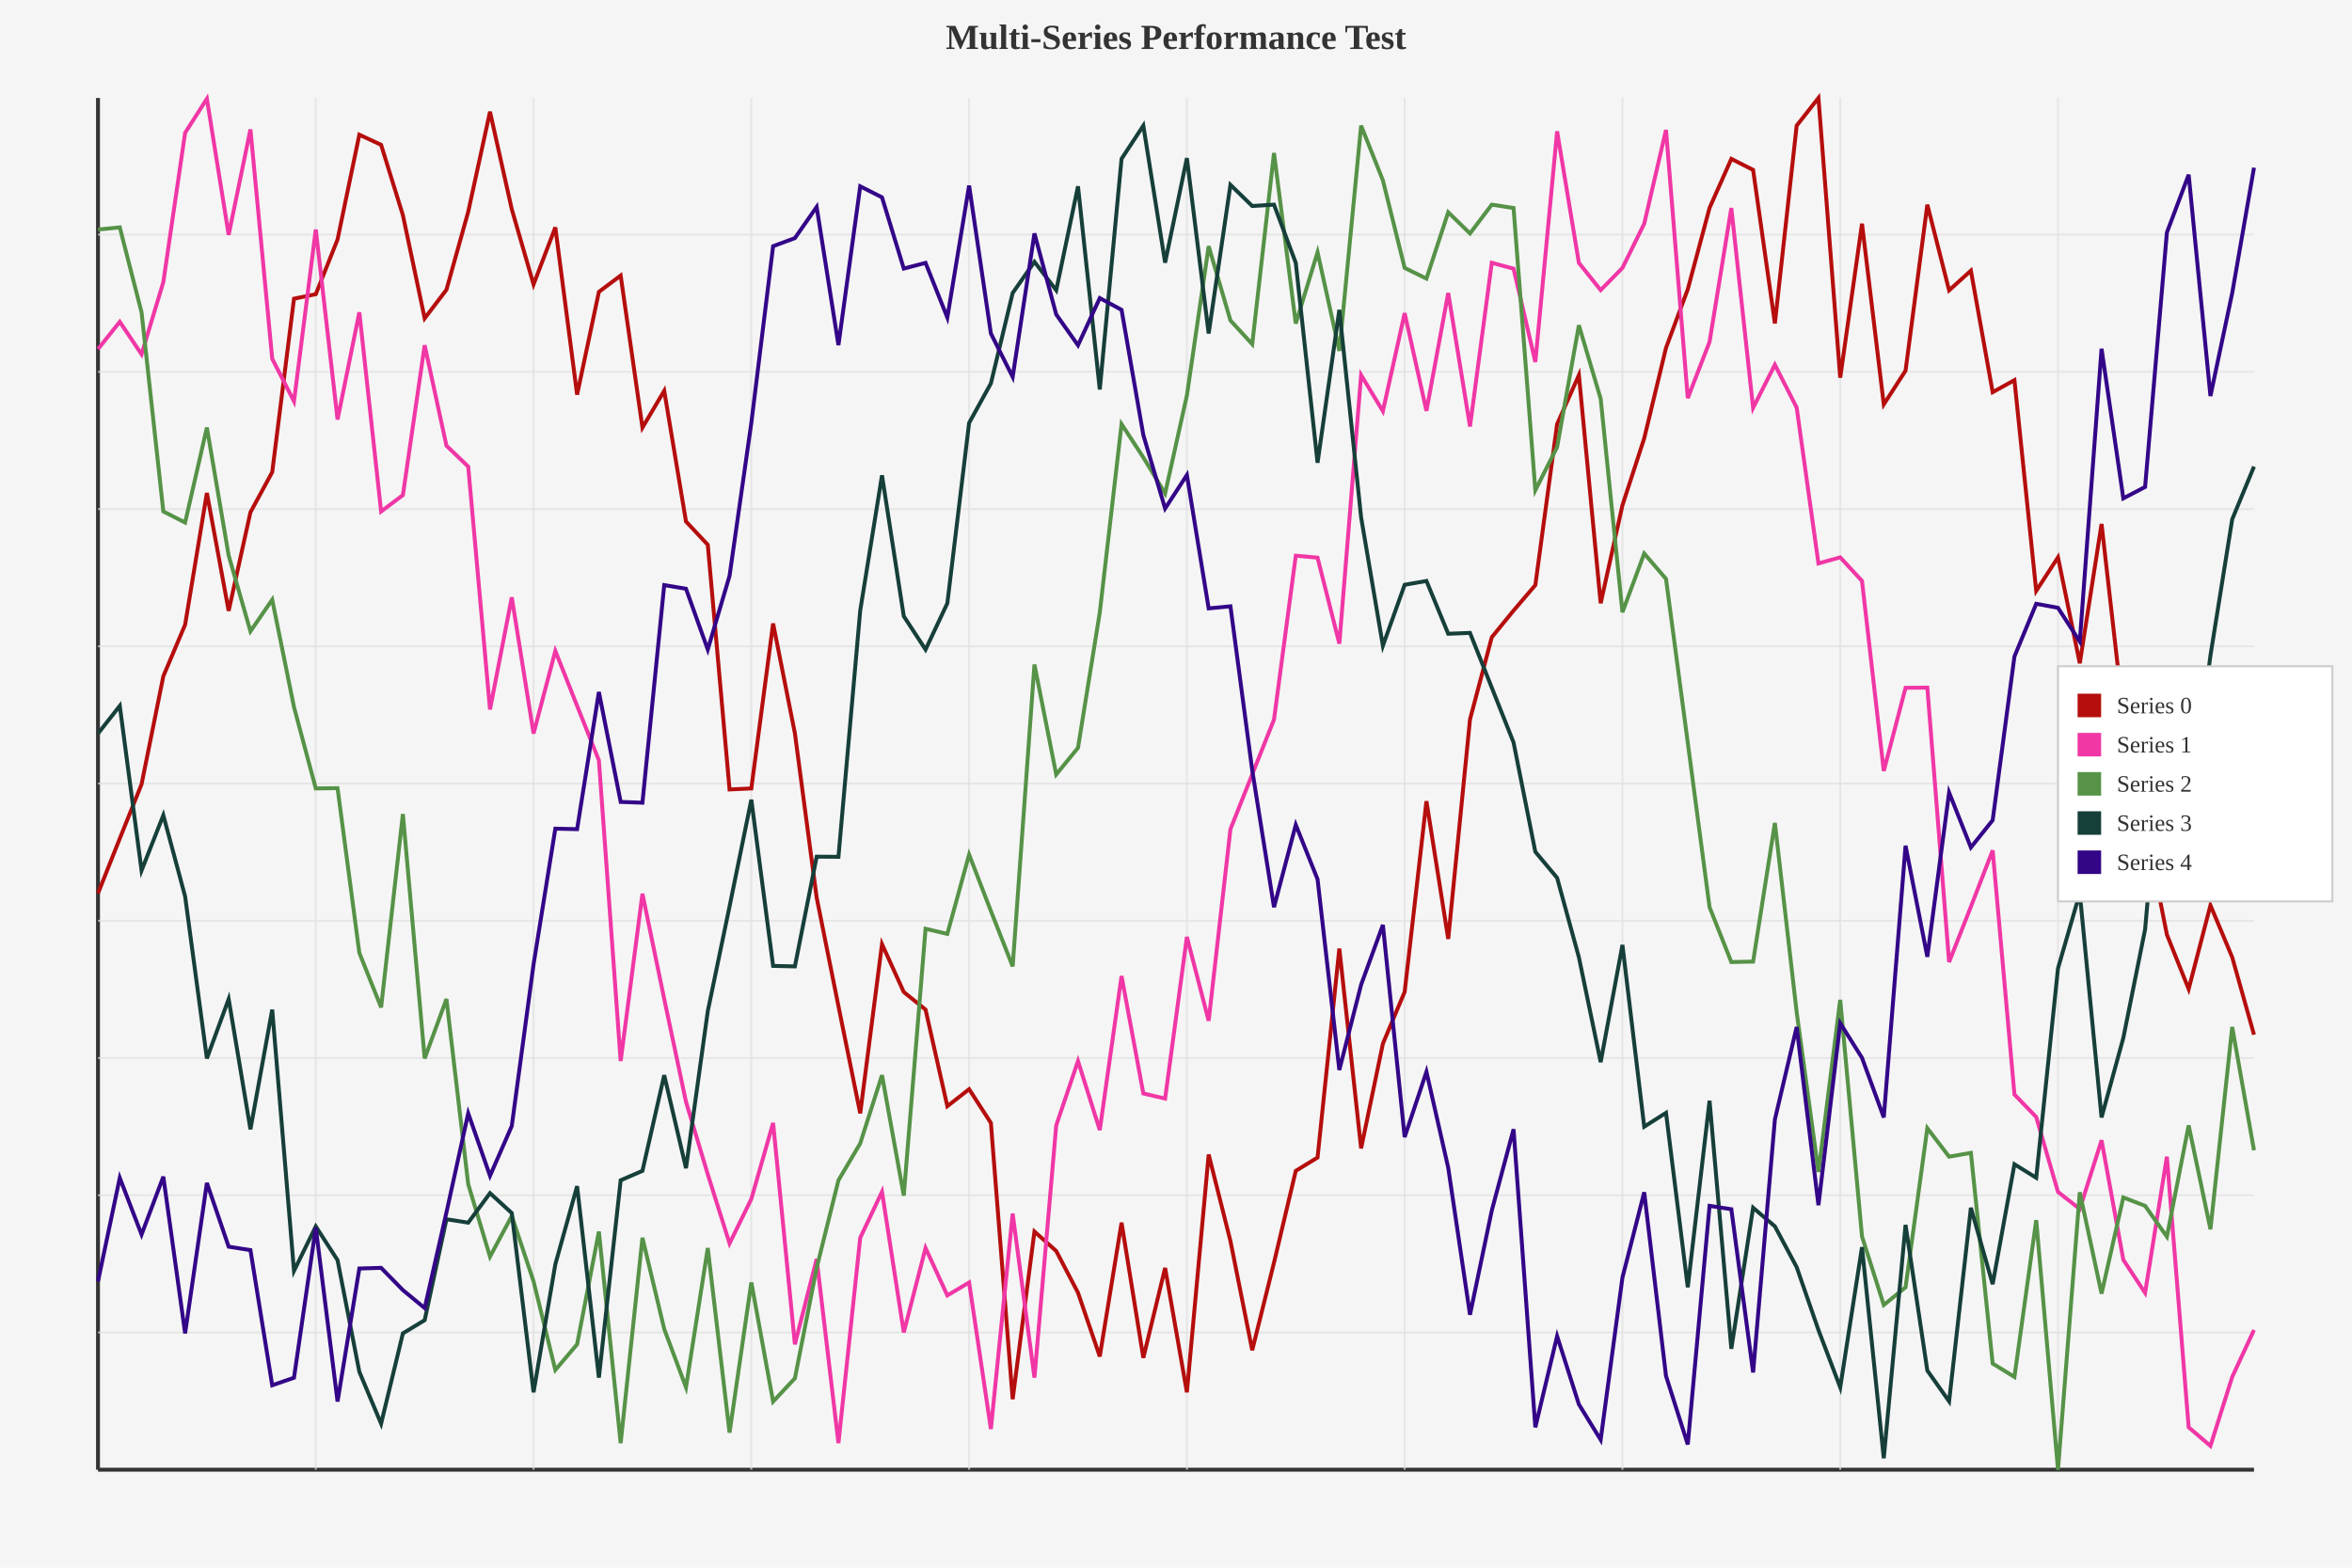
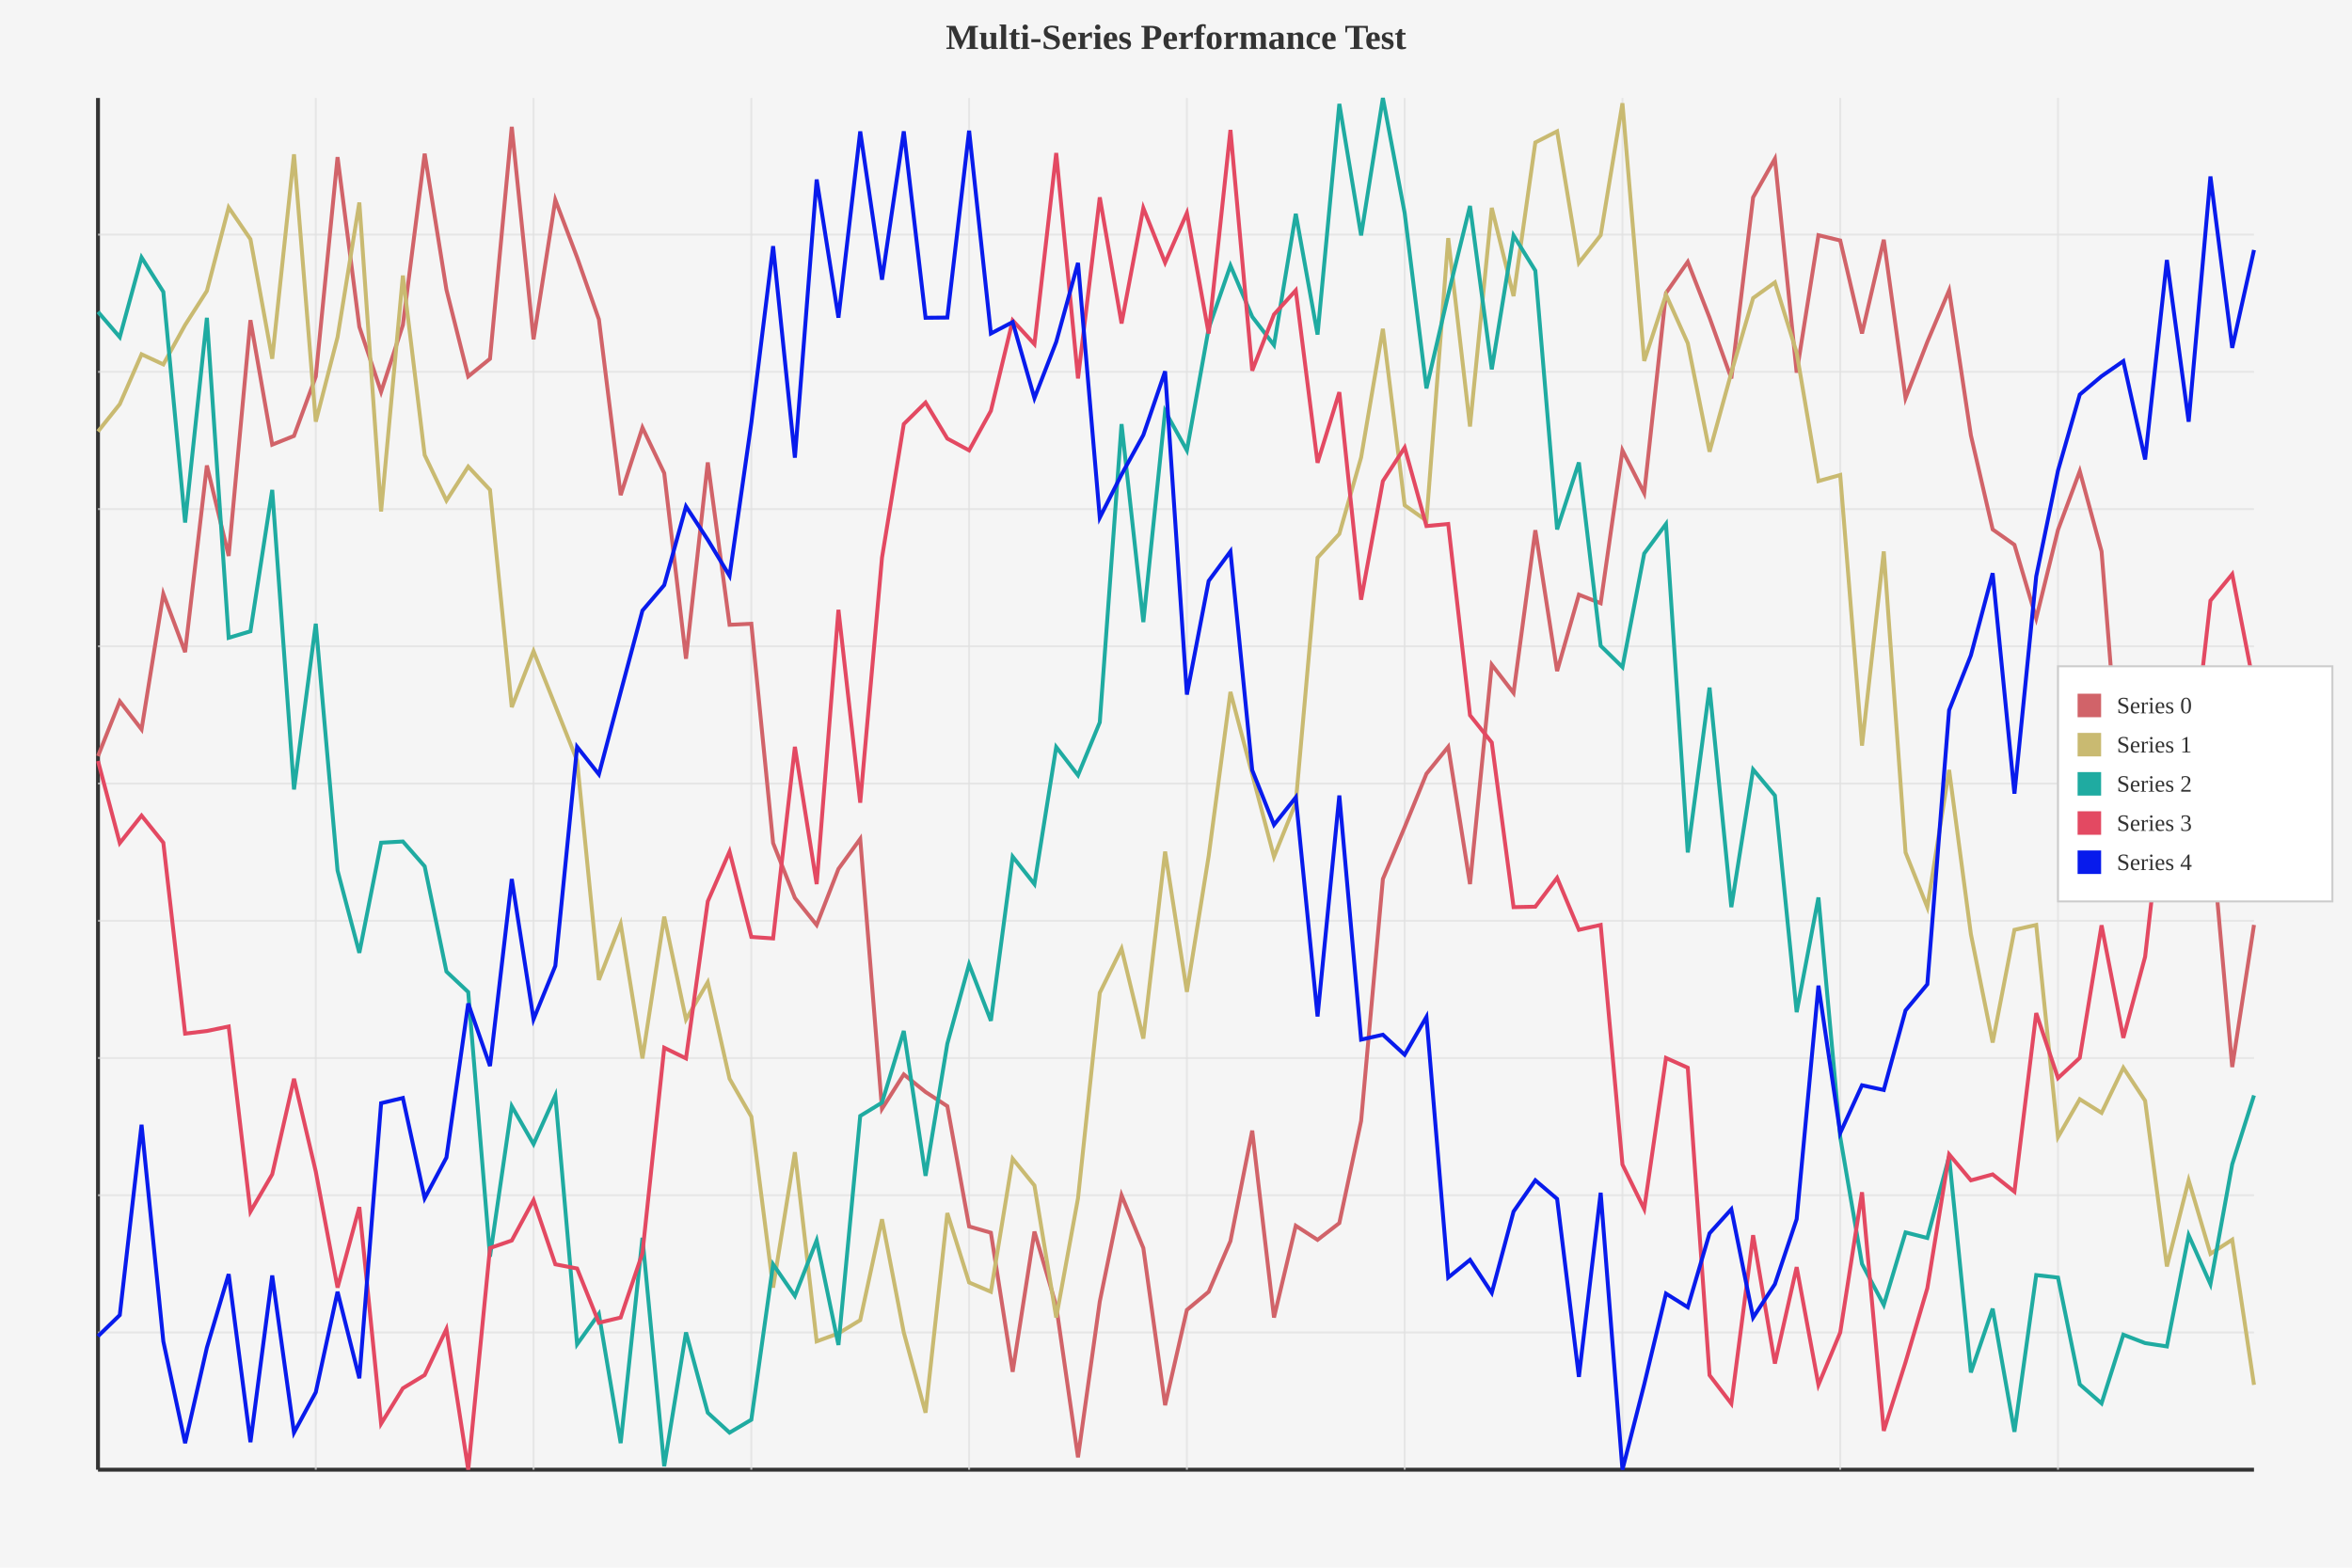
<svg xmlns="http://www.w3.org/2000/svg" width="1200" height="800" viewBox="0 0 1200 800">
  <rect width="100%" height="100%" fill="rgb(245,245,245)" />
  <line x1="50" y1="50" x2="50" y2="750" stroke="rgb(51,51,51)" stroke-width="2" />
  <line x1="50" y1="750" x2="1150" y2="750" stroke="rgb(51,51,51)" stroke-width="2" />
  <line x1="50" y1="679.97" x2="1150" y2="679.97" stroke="rgb(224,224,224)" stroke-width="1.0" opacity="0.7" />
  <line x1="50" y1="609.94" x2="1150" y2="609.94" stroke="rgb(224,224,224)" stroke-width="1.0" opacity="0.7" />
  <line x1="50" y1="539.91" x2="1150" y2="539.91" stroke="rgb(224,224,224)" stroke-width="1.0" opacity="0.7" />
  <line x1="50" y1="469.88" x2="1150" y2="469.88" stroke="rgb(224,224,224)" stroke-width="1.0" opacity="0.7" />
  <line x1="50" y1="399.85" x2="1150" y2="399.85" stroke="rgb(224,224,224)" stroke-width="1.0" opacity="0.7" />
  <line x1="50" y1="329.82" x2="1150" y2="329.82" stroke="rgb(224,224,224)" stroke-width="1.0" opacity="0.7" />
  <line x1="50" y1="259.79" x2="1150" y2="259.79" stroke="rgb(224,224,224)" stroke-width="1.0" opacity="0.7" />
  <line x1="50" y1="189.76" x2="1150" y2="189.76" stroke="rgb(224,224,224)" stroke-width="1.0" opacity="0.7" />
  <line x1="50" y1="119.73" x2="1150" y2="119.73" stroke="rgb(224,224,224)" stroke-width="1.0" opacity="0.7" />
  <line x1="161.11" y1="50" x2="161.11" y2="750" stroke="rgb(224,224,224)" stroke-width="1.0" opacity="0.7" />
  <line x1="272.22" y1="50" x2="272.22" y2="750" stroke="rgb(224,224,224)" stroke-width="1.0" opacity="0.7" />
  <line x1="383.33" y1="50" x2="383.33" y2="750" stroke="rgb(224,224,224)" stroke-width="1.0" opacity="0.7" />
  <line x1="494.44" y1="50" x2="494.44" y2="750" stroke="rgb(224,224,224)" stroke-width="1.0" opacity="0.7" />
  <line x1="605.56" y1="50" x2="605.56" y2="750" stroke="rgb(224,224,224)" stroke-width="1.0" opacity="0.7" />
  <line x1="716.67" y1="50" x2="716.67" y2="750" stroke="rgb(224,224,224)" stroke-width="1.0" opacity="0.7" />
  <line x1="827.78" y1="50" x2="827.78" y2="750" stroke="rgb(224,224,224)" stroke-width="1.0" opacity="0.7" />
  <line x1="938.89" y1="50" x2="938.89" y2="750" stroke="rgb(224,224,224)" stroke-width="1.0" opacity="0.7" />
  <line x1="1050.00" y1="50" x2="1050.00" y2="750" stroke="rgb(224,224,224)" stroke-width="1.0" opacity="0.7" />
-   <path d="M 50,455.877 L 61.111,427.912 L 72.222,400.226 L 83.333,345.084 L 94.444,318.781 L 105.556,251.551 L 116.667,311.716 L 127.778,261.413 L 138.889,240.925 L 150,152.416 L 161.111,150.134 L 172.222,122.196 L 183.333,68.741 L 194.444,73.918 L 205.556,109.803 L 216.667,162.453 L 227.778,147.865 L 238.889,108.062 L 250,57.029 L 261.111,106.764 L 272.222,145.141 L 283.333,116.033 L 294.444,201.389 L 305.556,148.948 L 316.667,140.613 L 327.778,218.203 L 338.889,199.427 L 350,266.13 L 361.111,278.004 L 372.222,402.865 L 383.333,402.341 L 394.444,318.176 L 405.556,374.187 L 416.667,458.047 L 427.778,513.453 L 438.889,568.144 L 450,481.794 L 461.111,506.253 L 472.222,515.223 L 483.333,564.498 L 494.444,555.824 L 505.556,573.045 L 516.667,714.029 L 527.778,628.477 L 538.889,638.404 L 550,659.673 L 561.111,692.212 L 572.222,623.927 L 583.333,692.904 L 594.444,647.045 L 605.556,710.485 L 616.667,589.162 L 627.778,633.32 L 638.889,689.012 L 650,644.332 L 661.111,597.489 L 672.222,590.689 L 683.333,484.081 L 694.444,586.021 L 705.556,532.595 L 716.667,506.135 L 727.778,408.862 L 738.889,479.152 L 750,367.131 L 761.111,325.187 L 772.222,311.582 L 783.333,298.578 L 794.444,216.417 L 805.556,191.412 L 816.667,307.851 L 827.778,257.836 L 838.889,223.666 L 850,177.531 L 861.111,147.623 L 872.222,106.089 L 883.333,81.077 L 894.444,86.702 L 905.556,165.066 L 916.667,64.117 L 927.778,50 L 938.889,192.744 L 950,114.162 L 961.111,206.366 L 972.222,189.155 L 983.333,104.439 L 994.444,148.169 L 1005.556,138.11 L 1016.667,200.136 L 1027.778,193.988 L 1038.889,301.525 L 1050,284.411 L 1061.111,338.479 L 1072.222,267.387 L 1083.333,364.991 L 1094.444,420.925 L 1105.556,476.928 L 1116.667,504.709 L 1127.778,461.973 L 1138.889,488.505 L 1150,528.018" fill="none" stroke="rgb(181,14,13)" stroke-width="2" />
-   <path d="M 50,178.146 L 61.111,164.214 L 72.222,180.789 L 83.333,143.947 L 94.444,67.785 L 105.556,50.405 L 116.667,119.853 L 127.778,66.044 L 138.889,183.083 L 150,204.806 L 161.111,117.129 L 172.222,214.075 L 183.333,159.371 L 194.444,260.996 L 205.556,252.66 L 216.667,176.185 L 227.778,227.439 L 238.889,238.118 L 250,362.04 L 261.111,304.823 L 272.222,374.329 L 283.333,332.182 L 294.444,360.181 L 305.556,388.017 L 316.667,541.465 L 327.778,456.096 L 338.889,509.806 L 350,562.277 L 361.111,599.259 L 372.222,634.528 L 383.333,611.848 L 394.444,573.045 L 405.556,686.017 L 416.667,642.483 L 427.778,736.446 L 438.889,631.661 L 450,608.176 L 461.111,679.951 L 472.222,636.88 L 483.333,661.051 L 494.444,654.461 L 505.556,729.222 L 516.667,619.314 L 527.778,703.018 L 538.889,574.302 L 550,541.465 L 561.111,576.683 L 572.222,498.087 L 583.333,558.009 L 594.444,560.607 L 605.556,478.123 L 616.667,520.91 L 627.778,423.128 L 638.889,395.143 L 650,367.205 L 661.111,283.57 L 672.222,284.572 L 683.333,328.465 L 694.444,191.412 L 705.556,209.809 L 716.667,159.794 L 727.778,209.66 L 738.889,149.519 L 750,217.653 L 761.111,134.101 L 772.222,137.101 L 783.333,184.744 L 794.444,67.024 L 805.556,134.147 L 816.667,148.042 L 827.778,136.72 L 838.889,114.162 L 850,66.306 L 861.111,203.161 L 872.222,174.469 L 883.333,106.151 L 894.444,208.14 L 905.556,186.13 L 916.667,207.994 L 927.778,287.519 L 938.889,284.411 L 950,296.461 L 961.111,393.441 L 972.222,350.985 L 983.333,350.895 L 994.444,490.934 L 1005.556,462.691 L 1016.667,433.961 L 1027.778,558.535 L 1038.889,570.036 L 1050,608.268 L 1061.111,616.966 L 1072.222,581.896 L 1083.333,642.909 L 1094.444,659.756 L 1105.556,590.249 L 1116.667,728.371 L 1127.778,737.855 L 1138.889,702.645 L 1150,678.694" fill="none" stroke="rgb(240,55,165)" stroke-width="2" />
-   <path d="M 50,117.129 L 61.111,116.033 L 72.222,159.371 L 83.333,260.996 L 94.444,266.666 L 105.556,218.203 L 116.667,283.463 L 127.778,322.154 L 138.889,306.016 L 150,360.847 L 161.111,402.341 L 172.222,402.212 L 183.333,486.235 L 194.444,514.071 L 205.556,415.411 L 216.667,540.132 L 227.778,509.806 L 238.889,604.295 L 250,641.276 L 261.111,620.522 L 272.222,653.866 L 283.333,699.099 L 294.444,686.017 L 305.556,628.477 L 316.667,736.446 L 327.778,631.661 L 338.889,678.206 L 350,707.963 L 361.111,636.88 L 372.222,731.081 L 383.333,654.461 L 394.444,715.216 L 405.556,703.35 L 416.667,646.994 L 427.778,602.314 L 438.889,583.483 L 450,548.671 L 461.111,610.135 L 472.222,473.973 L 483.333,476.571 L 494.444,436.105 L 505.556,464.886 L 516.667,493.158 L 527.778,339.119 L 538.889,395.217 L 550,381.612 L 561.111,312.584 L 572.222,216.417 L 583.333,233.43 L 594.444,251.827 L 605.556,201.812 L 616.667,125.625 L 627.778,163.525 L 638.889,175.635 L 650,78.077 L 661.111,165.113 L 672.222,128.72 L 683.333,179.072 L 694.444,64.117 L 705.556,92.018 L 716.667,136.72 L 727.778,142.174 L 738.889,108.324 L 750,119.125 L 761.111,104.439 L 772.222,106.151 L 783.333,250.158 L 794.444,228.148 L 805.556,165.976 L 816.667,203.483 L 827.778,312.423 L 838.889,282.455 L 850,295.399 L 861.111,378.997 L 872.222,462.943 L 883.333,490.934 L 894.444,490.703 L 905.556,419.955 L 916.667,516.517 L 927.778,598.048 L 938.889,510.226 L 950,630.972 L 961.111,665.932 L 972.222,656.915 L 983.333,575.72 L 994.444,590.249 L 1005.556,588.311 L 1016.667,695.837 L 1027.778,702.645 L 1038.889,622.67 L 1050,750 L 1061.111,608.417 L 1072.222,660.134 L 1083.333,611.069 L 1094.444,615.357 L 1105.556,631.079 L 1116.667,574.32 L 1127.778,627.306 L 1138.889,524.093 L 1150,587.011" fill="none" stroke="rgb(86,146,71)" stroke-width="2" />
-   <path d="M 50,374.329 L 61.111,360.194 L 72.222,444.217 L 83.333,416.029 L 94.444,457.429 L 105.556,540.132 L 116.667,509.806 L 127.778,576.283 L 138.889,515.223 L 150,648.534 L 161.111,625.854 L 172.222,643.075 L 183.333,700.023 L 194.444,726.519 L 205.556,680.422 L 216.667,673.679 L 227.778,622.182 L 238.889,623.927 L 250,608.869 L 261.111,619.034 L 272.222,710.485 L 283.333,645.186 L 294.444,605.308 L 305.556,703.018 L 316.667,602.314 L 327.778,597.489 L 338.889,548.671 L 350,596.129 L 361.111,515.991 L 372.222,462.565 L 383.333,408.093 L 394.444,492.898 L 405.556,493.158 L 416.667,437.161 L 427.778,437.235 L 438.889,311.582 L 450,242.554 L 461.111,314.459 L 472.222,331.472 L 483.333,307.851 L 494.444,215.818 L 505.556,195.654 L 516.667,149.519 L 527.778,133.617 L 538.889,148.107 L 550,95.083 L 561.111,198.75 L 572.222,81.03 L 583.333,64.117 L 594.444,134.036 L 605.556,80.696 L 616.667,170.186 L 627.778,94.318 L 638.889,105.119 L 650,104.439 L 661.111,134.163 L 672.222,236.152 L 683.333,158.118 L 694.444,264.018 L 705.556,329.537 L 716.667,298.417 L 727.778,296.461 L 738.889,323.411 L 750,322.973 L 761.111,350.895 L 772.222,378.886 L 783.333,434.679 L 794.444,447.967 L 805.556,488.505 L 816.667,542.024 L 827.778,482.214 L 838.889,574.948 L 850,567.89 L 861.111,656.915 L 872.222,561.714 L 883.333,688.291 L 894.444,616.323 L 905.556,625.807 L 916.667,646.621 L 927.778,678.694 L 938.889,707.982 L 950,636.429 L 961.111,744.17 L 972.222,625.075 L 983.333,699.393 L 994.444,715.114 L 1005.556,616.338 L 1016.667,655.318 L 1027.778,594.123 L 1038.889,601.017 L 1050,494.134 L 1061.111,455.778 L 1072.222,570.23 L 1083.333,529.613 L 1094.444,474.254 L 1105.556,348.401 L 1116.667,418.447 L 1127.778,334.52 L 1138.889,264.973 L 1150,238.091" fill="none" stroke="rgb(22,63,58)" stroke-width="2" />
-   <path d="M 50,653.866 L 61.111,601.057 L 72.222,629.993 L 83.333,600.465 L 94.444,680.422 L 105.556,603.649 L 116.667,636.188 L 127.778,637.933 L 138.889,706.91 L 150,703.069 L 161.111,626.449 L 172.222,715.216 L 183.333,647.326 L 194.444,646.994 L 205.556,658.338 L 216.667,667.519 L 227.778,618.701 L 238.889,568.117 L 250,600.027 L 261.111,574.613 L 272.222,492.129 L 283.333,422.868 L 294.444,423.128 L 305.556,353.125 L 316.667,409.223 L 327.778,409.624 L 338.889,298.578 L 350,300.453 L 361.111,331.472 L 372.222,293.845 L 383.333,215.818 L 394.444,125.625 L 405.556,121.507 L 416.667,105.605 L 427.778,176.119 L 438.889,95.083 L 450,100.708 L 461.111,137.054 L 472.222,134.147 L 483.333,162.048 L 494.444,94.702 L 505.556,170.186 L 516.667,192.36 L 527.778,119.125 L 538.889,160.463 L 550,176.181 L 561.111,152.116 L 572.222,158.118 L 583.333,222 L 594.444,259.507 L 605.556,242.393 L 616.667,310.467 L 627.778,309.405 L 638.889,393.003 L 650,462.943 L 661.111,420.904 L 672.222,448.685 L 683.333,546.009 L 694.444,502.511 L 705.556,471.994 L 716.667,580.256 L 727.778,546.936 L 738.889,595.902 L 750,670.921 L 761.111,617.738 L 772.222,576.243 L 783.333,728.371 L 794.444,681.831 L 805.556,716.651 L 816.667,734.718 L 827.778,651.958 L 838.889,608.417 L 850,702.152 L 861.111,737.123 L 872.222,615.357 L 883.333,617.073 L 894.444,700.374 L 905.556,571.282 L 916.667,524.093 L 927.778,615.023 L 938.889,522.146 L 950,539.814 L 961.111,570.23 L 972.222,431.572 L 983.333,488.26 L 994.444,404.425 L 1005.556,432.453 L 1016.667,418.556 L 1027.778,335.003 L 1038.889,308.121 L 1050,310.168 L 1061.111,327.397 L 1072.222,177.978 L 1083.333,254.311 L 1094.444,248.483 L 1105.556,118.673 L 1116.667,89.155 L 1127.778,202.101 L 1138.889,149.511 L 1150,85.557" fill="none" stroke="rgb(51,6,136)" stroke-width="2" />
+   <path d="M 50,385.847 L 61.111,357.882 L 72.222,372.214 L 83.333,303.066 L 94.444,332.787 L 105.556,237.545 L 116.667,283.704 L 127.778,163.371 L 138.889,226.919 L 150,222.446 L 161.111,192.152 L 172.222,80.178 L 183.333,166.783 L 194.444,199.971 L 205.556,165.827 L 216.667,78.417 L 227.778,147.865 L 238.889,192.098 L 250,183.083 L 261.111,64.746 L 272.222,173.153 L 283.333,102.027 L 294.444,131.359 L 305.556,162.954 L 316.667,252.66 L 327.778,218.203 L 338.889,241.445 L 350,336.16 L 361.111,235.986 L 372.222,318.829 L 383.333,318.305 L 394.444,430.223 L 405.556,458.223 L 416.667,472.053 L 427.778,443.423 L 438.889,428.084 L 450,565.83 L 461.111,548.271 L 472.222,557.241 L 483.333,564.498 L 494.444,625.854 L 505.556,629.069 L 516.667,700.023 L 527.778,628.477 L 538.889,666.416 L 550,743.708 L 561.111,664.2 L 572.222,609.921 L 583.333,636.88 L 594.444,717.075 L 605.556,668.467 L 616.667,659.192 L 627.778,633.32 L 638.889,576.964 L 650,672.344 L 661.111,625.501 L 672.222,632.707 L 683.333,624.141 L 694.444,572.015 L 705.556,448.559 L 716.667,422.099 L 727.778,394.856 L 738.889,381.11 L 750,451.167 L 761.111,339.193 L 772.222,353.6 L 783.333,270.566 L 794.444,342.471 L 805.556,303.46 L 816.667,307.851 L 827.778,229.824 L 838.889,251.678 L 850,149.519 L 861.111,133.617 L 872.222,162.113 L 883.333,193.125 L 894.444,100.708 L 905.556,81.03 L 916.667,190.171 L 927.778,120.03 L 938.889,122.714 L 950,170.186 L 961.111,122.33 L 972.222,203.161 L 983.333,174.469 L 994.444,148.169 L 1005.556,222.146 L 1016.667,270.166 L 1027.778,278.024 L 1038.889,315.531 L 1050,270.405 L 1061.111,240.437 L 1072.222,281.393 L 1083.333,421.015 L 1094.444,406.919 L 1105.556,448.916 L 1116.667,448.685 L 1127.778,419.955 L 1138.889,544.529 L 1150,471.994" fill="none" stroke="rgb(209,99,105)" stroke-width="2" />
+   <path d="M 50,220.164 L 61.111,206.232 L 72.222,180.789 L 83.333,185.965 L 94.444,165.827 L 105.556,148.447 L 116.667,105.847 L 127.778,122.068 L 138.889,183.083 L 150,78.752 L 161.111,215.171 L 172.222,172.057 L 183.333,103.347 L 194.444,260.996 L 205.556,140.613 L 216.667,232.209 L 227.778,255.451 L 238.889,238.118 L 250,249.992 L 261.111,360.847 L 272.222,332.311 L 283.333,360.194 L 294.444,388.193 L 305.556,500.065 L 316.667,471.435 L 327.778,540.132 L 338.889,467.788 L 350,520.259 L 361.111,501.217 L 372.222,550.492 L 383.333,569.83 L 394.444,657.081 L 405.556,587.975 L 416.667,684.501 L 427.778,680.422 L 438.889,673.679 L 450,622.182 L 461.111,679.951 L 472.222,720.916 L 483.333,619.034 L 494.444,654.461 L 505.556,659.192 L 516.667,591.302 L 527.778,604.976 L 538.889,672.344 L 550,611.495 L 561.111,506.653 L 572.222,484.081 L 583.333,529.997 L 594.444,434.553 L 605.556,506.135 L 616.667,436.874 L 627.778,353.098 L 638.889,395.143 L 650,437.235 L 661.111,409.624 L 672.222,284.572 L 683.333,272.441 L 694.444,233.43 L 705.556,167.791 L 716.667,257.836 L 727.778,265.684 L 738.889,121.507 L 750,217.653 L 761.111,106.089 L 772.222,151.107 L 783.333,72.696 L 794.444,67.024 L 805.556,134.147 L 816.667,120.03 L 827.778,52.684 L 838.889,184.192 L 850,150.342 L 861.111,175.149 L 872.222,230.493 L 883.333,190.187 L 894.444,152.116 L 905.556,144.112 L 916.667,179.982 L 927.778,245.501 L 938.889,242.393 L 950,380.497 L 961.111,281.393 L 972.222,435.021 L 983.333,462.943 L 994.444,392.892 L 1005.556,476.697 L 1016.667,532.003 L 1027.778,474.499 L 1038.889,471.994 L 1050,580.256 L 1061.111,560.942 L 1072.222,567.89 L 1083.333,544.867 L 1094.444,561.714 L 1105.556,646.273 L 1116.667,602.317 L 1127.778,639.813 L 1138.889,632.615 L 1150,706.706" fill="none" stroke="rgb(201,186,113)" stroke-width="2" />
+   <path d="M 50,159.147 L 61.111,172.057 L 72.222,131.359 L 83.333,148.948 L 94.444,266.666 L 105.556,162.179 L 116.667,325.481 L 127.778,322.154 L 138.889,249.992 L 150,402.865 L 161.111,318.305 L 172.222,444.229 L 183.333,486.235 L 194.444,430.035 L 205.556,429.417 L 216.667,442.09 L 227.778,495.8 L 238.889,506.253 L 250,641.276 L 261.111,564.498 L 272.222,583.836 L 283.333,559.039 L 294.444,686.017 L 305.556,670.495 L 316.667,736.446 L 327.778,631.661 L 338.889,748.235 L 350,679.951 L 361.111,720.916 L 372.222,731.081 L 383.333,724.491 L 394.444,645.186 L 405.556,661.332 L 416.667,632.988 L 427.778,686.35 L 438.889,569.477 L 450,562.677 L 461.111,526.099 L 472.222,600.027 L 483.333,532.595 L 494.444,492.129 L 505.556,520.91 L 516.667,437.134 L 527.778,451.167 L 538.889,381.211 L 550,395.618 L 561.111,368.608 L 572.222,216.417 L 583.333,317.466 L 594.444,209.809 L 605.556,229.824 L 616.667,167.643 L 627.778,135.513 L 638.889,161.629 L 650,176.119 L 661.111,109.089 L 672.222,170.738 L 683.333,53.018 L 694.444,120.141 L 705.556,50 L 716.667,108.708 L 727.778,198.198 L 738.889,150.342 L 750,105.119 L 761.111,188.475 L 772.222,120.157 L 783.333,138.11 L 794.444,270.166 L 805.556,236.006 L 816.667,329.537 L 827.778,340.435 L 838.889,282.455 L 850,267.387 L 861.111,435.021 L 872.222,350.895 L 883.333,462.922 L 894.444,392.662 L 905.556,405.949 L 916.667,516.517 L 927.778,457.988 L 938.889,580.256 L 950,644.978 L 961.111,665.932 L 972.222,628.903 L 983.333,631.744 L 994.444,590.249 L 1005.556,700.359 L 1016.667,667.825 L 1027.778,730.657 L 1038.889,650.682 L 1050,651.958 L 1061.111,706.459 L 1072.222,716.158 L 1083.333,681.099 L 1094.444,685.387 L 1105.556,687.102 L 1116.667,630.344 L 1127.778,655.318 L 1138.889,594.123 L 1150,559" fill="none" stroke="rgb(31,171,161)" stroke-width="2" />
+   <path d="M 50,388.335 L 61.111,430.223 L 72.222,416.205 L 83.333,430.035 L 94.444,527.459 L 105.556,526.126 L 116.667,523.812 L 127.778,618.301 L 138.889,599.259 L 150,550.492 L 161.111,597.842 L 172.222,657.081 L 183.333,615.987 L 194.444,726.519 L 205.556,708.434 L 216.667,701.691 L 227.778,678.206 L 238.889,749.981 L 250,636.88 L 261.111,633.039 L 272.222,612.443 L 283.333,645.186 L 294.444,647.326 L 305.556,675.006 L 316.667,672.344 L 327.778,639.507 L 338.889,534.665 L 350,540.105 L 361.111,459.967 L 372.222,434.553 L 383.333,478.123 L 394.444,478.892 L 405.556,381.11 L 416.667,451.167 L 427.778,311.181 L 438.889,409.624 L 450,284.572 L 461.111,216.417 L 472.222,205.418 L 483.333,223.815 L 494.444,229.824 L 505.556,209.66 L 516.667,163.525 L 527.778,175.635 L 538.889,78.077 L 550,193.125 L 561.111,100.708 L 572.222,165.066 L 583.333,106.135 L 594.444,134.036 L 605.556,108.708 L 616.667,170.186 L 627.778,66.306 L 638.889,189.155 L 650,160.463 L 661.111,148.169 L 672.222,236.152 L 683.333,200.136 L 694.444,306.036 L 705.556,245.501 L 716.667,228.387 L 727.778,268.449 L 738.889,267.387 L 750,364.991 L 761.111,378.907 L 772.222,462.922 L 783.333,462.691 L 794.444,447.967 L 805.556,474.499 L 816.667,471.994 L 827.778,594.262 L 838.889,616.966 L 850,539.878 L 861.111,544.867 L 872.222,701.774 L 883.333,716.303 L 894.444,630.329 L 905.556,695.837 L 916.667,646.621 L 927.778,706.706 L 938.889,679.97 L 950,608.417 L 961.111,730.164 L 972.222,695.105 L 983.333,657.375 L 994.444,589.061 L 1005.556,602.332 L 1016.667,599.294 L 1027.778,608.129 L 1038.889,516.982 L 1050,550.158 L 1061.111,539.814 L 1072.222,472.188 L 1083.333,529.613 L 1094.444,488.26 L 1105.556,390.419 L 1116.667,404.441 L 1127.778,306.508 L 1138.889,292.985 L 1150,350.139" fill="none" stroke="rgb(227,73,98)" stroke-width="2" />
+   <path d="M 50,681.878 L 61.111,671.087 L 72.222,573.969 L 83.333,684.501 L 94.444,736.446 L 105.556,687.685 L 116.667,650.194 L 127.778,735.975 L 138.889,650.886 L 150,731.081 L 161.111,710.485 L 172.222,659.192 L 183.333,703.35 L 194.444,562.958 L 205.556,560.296 L 216.667,611.495 L 227.778,590.689 L 238.889,512.093 L 250,544.003 L 261.111,448.559 L 272.222,520.141 L 283.333,492.898 L 294.444,381.11 L 305.556,395.143 L 316.667,353.199 L 327.778,311.582 L 338.889,298.578 L 350,258.435 L 361.111,275.448 L 372.222,293.845 L 383.333,215.818 L 394.444,125.625 L 405.556,233.555 L 416.667,91.599 L 427.778,162.113 L 438.889,67.071 L 450,142.726 L 461.111,67.024 L 472.222,162.159 L 483.333,162.048 L 494.444,66.69 L 505.556,170.186 L 516.667,164.348 L 527.778,203.161 L 538.889,174.469 L 550,134.163 L 561.111,264.164 L 572.222,242.154 L 583.333,222 L 594.444,189.477 L 605.556,354.441 L 616.667,296.461 L 627.778,281.393 L 638.889,393.003 L 650,420.925 L 661.111,406.898 L 672.222,518.715 L 683.333,405.949 L 694.444,530.523 L 705.556,528.018 L 716.667,538.238 L 727.778,518.924 L 738.889,651.926 L 750,642.909 L 761.111,659.756 L 772.222,618.261 L 783.333,602.317 L 794.444,611.801 L 805.556,702.645 L 816.667,608.664 L 827.778,750 L 838.889,706.459 L 850,660.134 L 861.111,667.093 L 872.222,629.363 L 883.333,617.073 L 894.444,672.362 L 905.556,655.318 L 916.667,622.135 L 927.778,502.976 L 938.889,578.17 L 950,553.82 L 961.111,556.224 L 972.222,515.607 L 983.333,502.266 L 994.444,362.407 L 1005.556,334.411 L 1016.667,292.502 L 1027.778,405.033 L 1038.889,294.115 L 1050,240.138 L 1061.111,201.343 L 1072.222,191.984 L 1083.333,184.281 L 1094.444,234.477 L 1105.556,132.679 L 1116.667,215.209 L 1127.778,90.053 L 1138.889,177.523 L 1150,127.575" fill="none" stroke="rgb(8,27,236)" stroke-width="2" />
  <text x="600" y="25" font-size="18" font-weight="bold" fill="#333" text-anchor="middle">Multi-Series Performance Test</text>
  <rect x="1050.00" y="340.00" width="140" height="120" fill="rgb(255,255,255)" stroke="rgb(204,204,204)" stroke-width="1" />
-   <rect x="1060.00" y="354.00" width="12" height="12" fill="rgb(181,14,13)" />
+   <rect x="1060.00" y="354.00" width="12" height="12" fill="rgb(209,99,105)" />
  <text x="1080.00" y="364.00" font-size="12" fill="rgb(51,51,51)" text-anchor="start">Series 0</text>
-   <rect x="1060.00" y="374.00" width="12" height="12" fill="rgb(240,55,165)" />
+   <rect x="1060.00" y="374.00" width="12" height="12" fill="rgb(201,186,113)" />
  <text x="1080.00" y="384.00" font-size="12" fill="rgb(51,51,51)" text-anchor="start">Series 1</text>
-   <rect x="1060.00" y="394.00" width="12" height="12" fill="rgb(86,146,71)" />
+   <rect x="1060.00" y="394.00" width="12" height="12" fill="rgb(31,171,161)" />
  <text x="1080.00" y="404.00" font-size="12" fill="rgb(51,51,51)" text-anchor="start">Series 2</text>
-   <rect x="1060.00" y="414.00" width="12" height="12" fill="rgb(22,63,58)" />
+   <rect x="1060.00" y="414.00" width="12" height="12" fill="rgb(227,73,98)" />
  <text x="1080.00" y="424.00" font-size="12" fill="rgb(51,51,51)" text-anchor="start">Series 3</text>
-   <rect x="1060.00" y="434.00" width="12" height="12" fill="rgb(51,6,136)" />
+   <rect x="1060.00" y="434.00" width="12" height="12" fill="rgb(8,27,236)" />
  <text x="1080.00" y="444.00" font-size="12" fill="rgb(51,51,51)" text-anchor="start">Series 4</text>
</svg>
